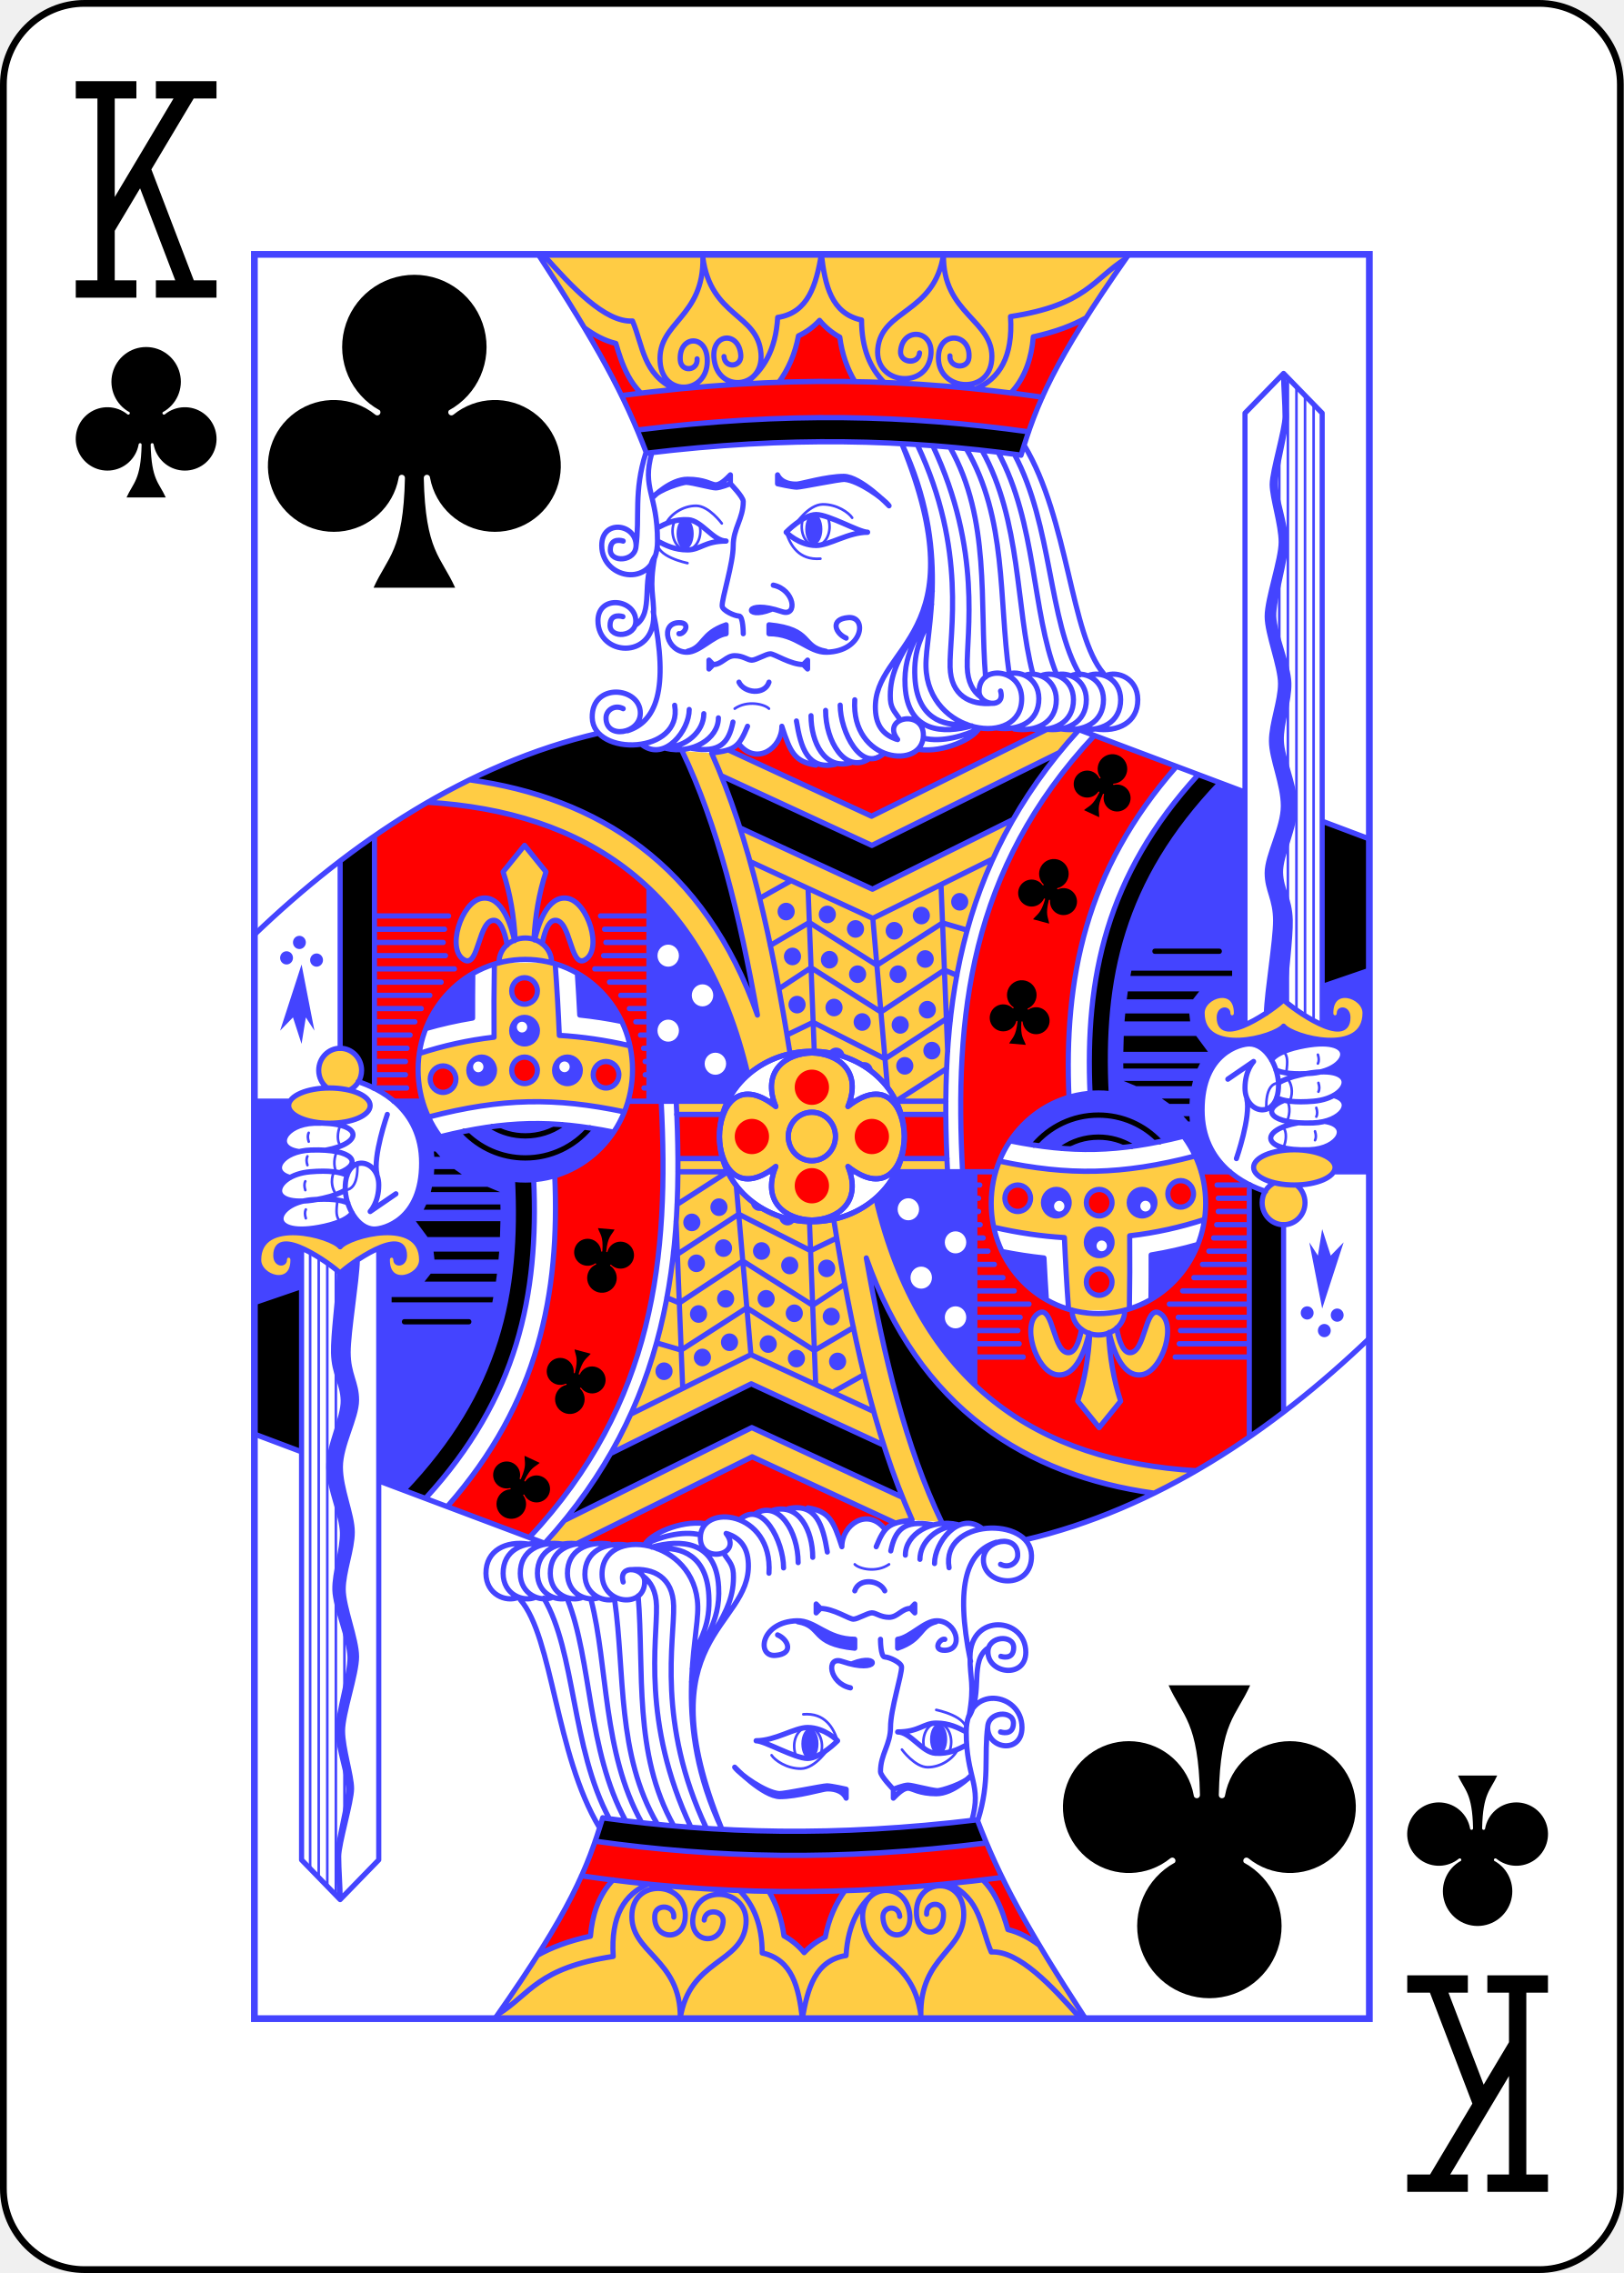
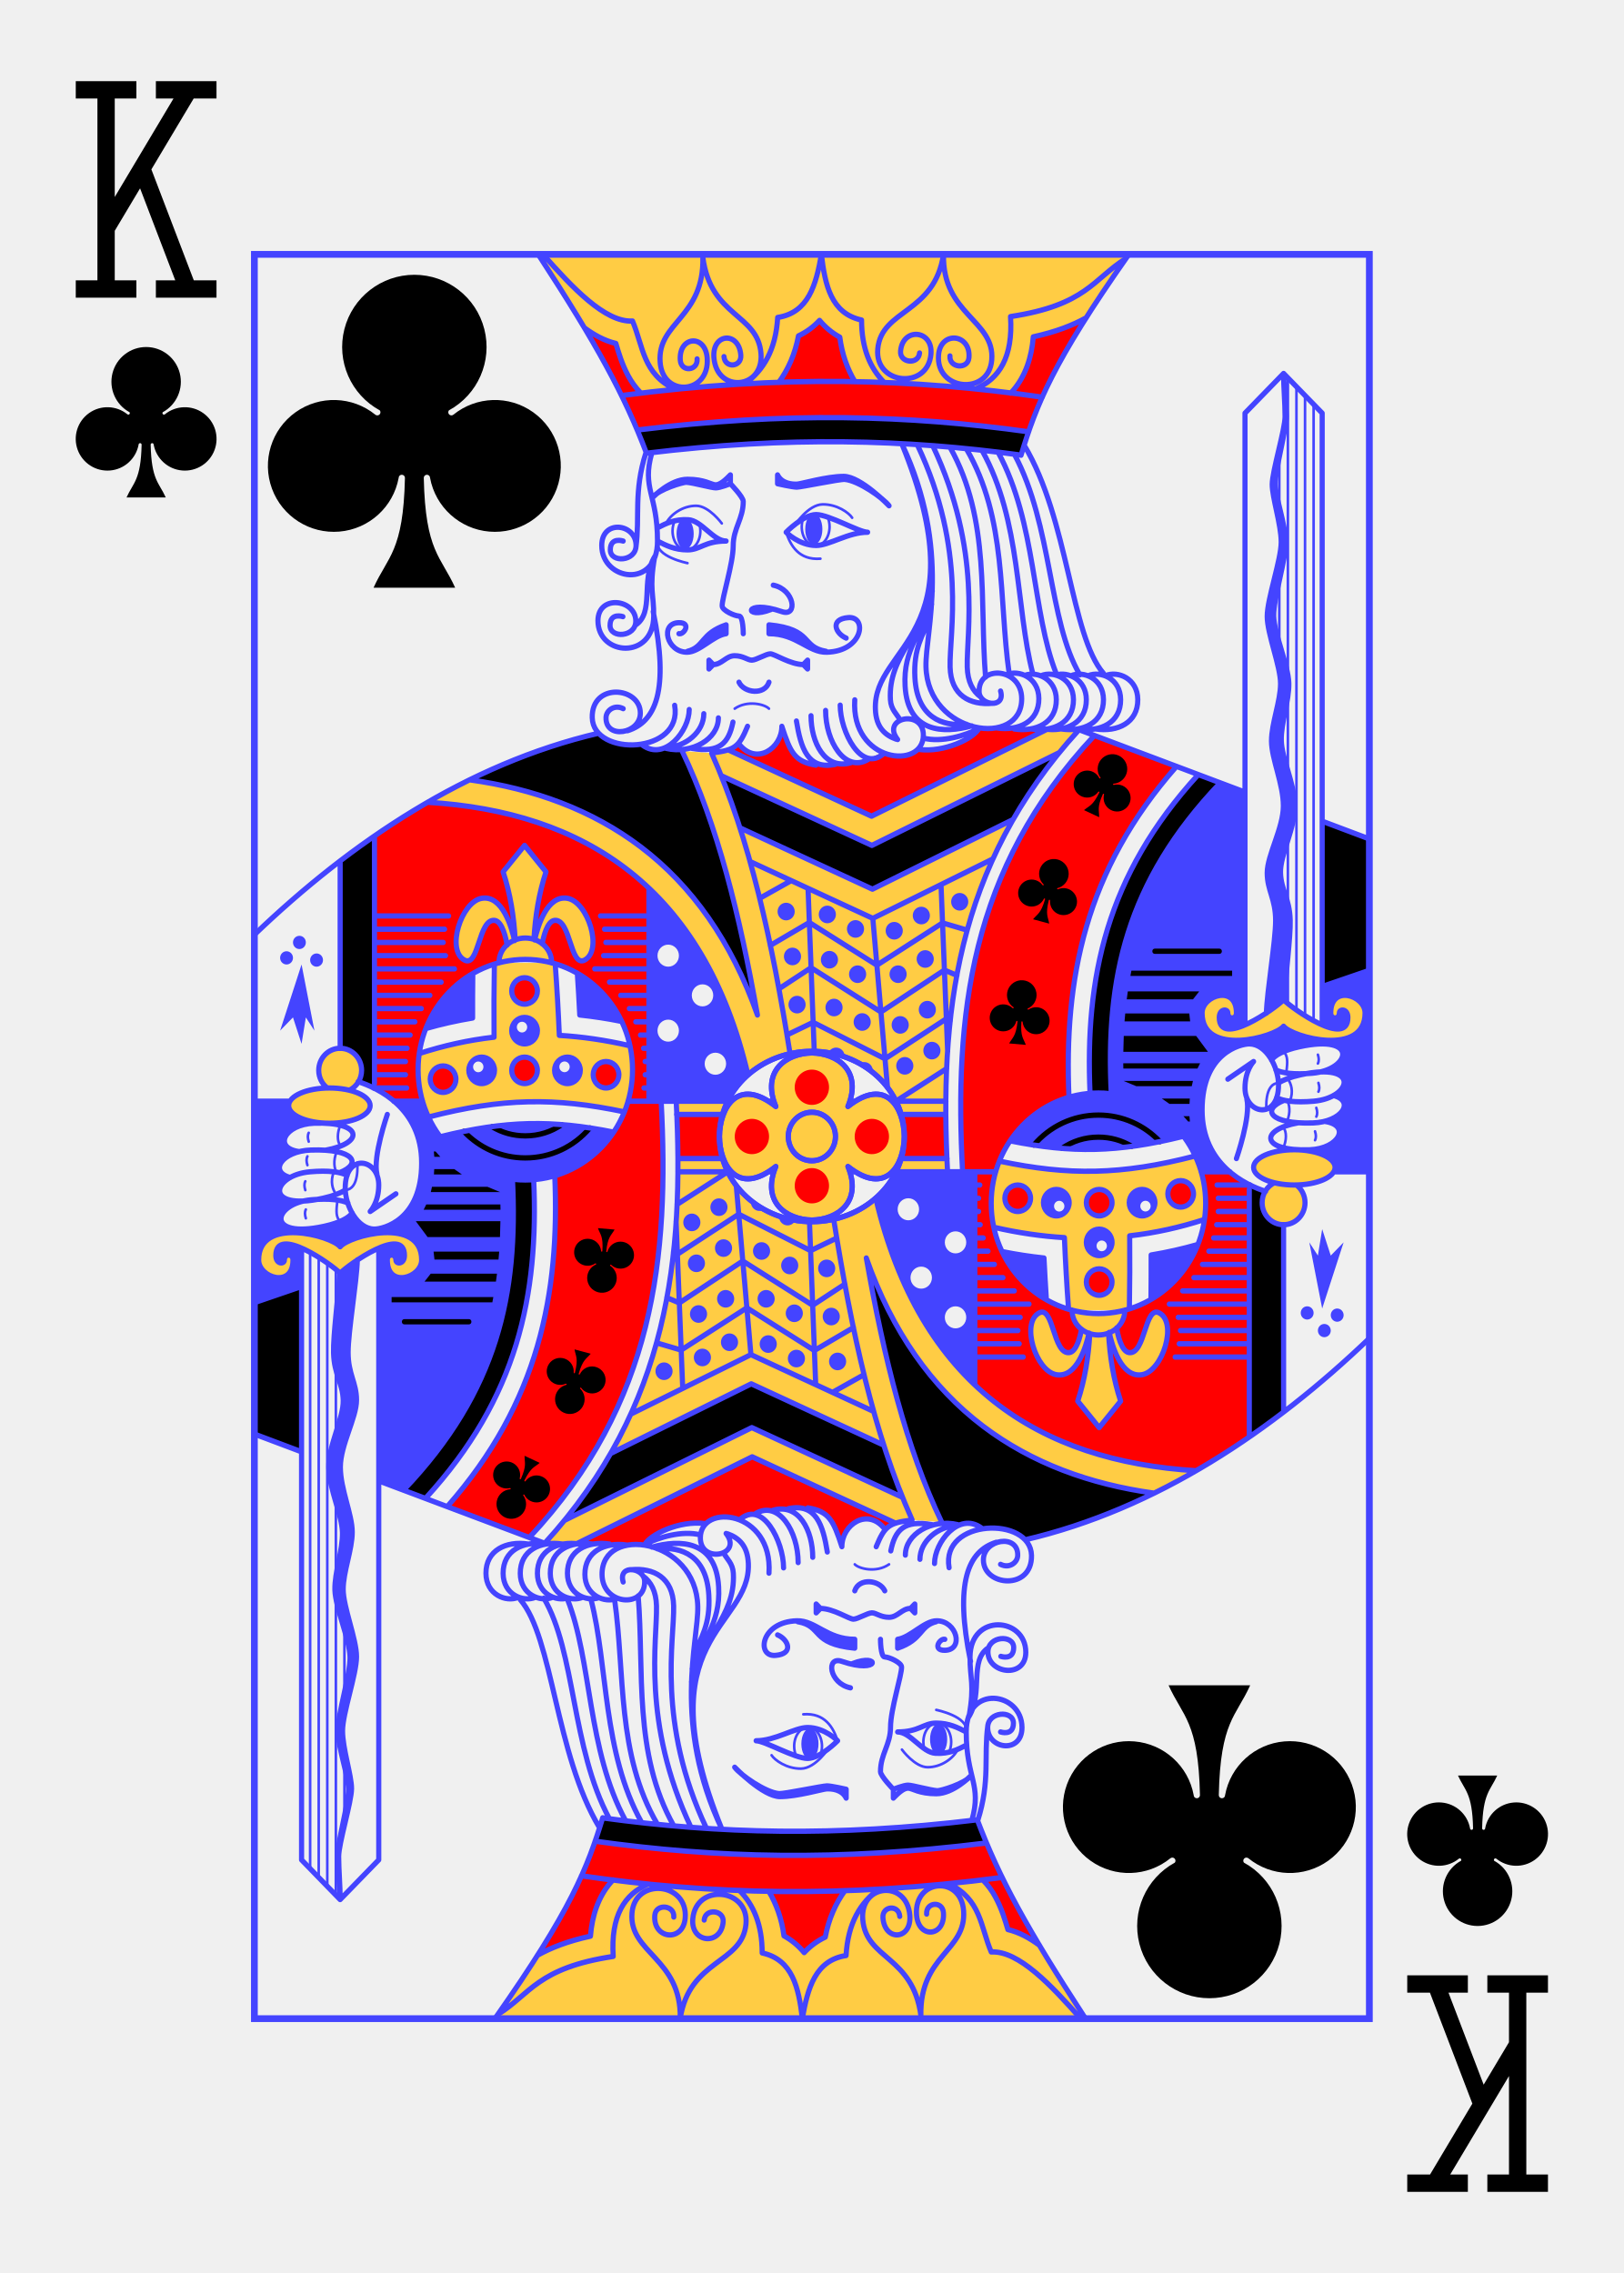
<svg xmlns="http://www.w3.org/2000/svg" xmlns:xlink="http://www.w3.org/1999/xlink" width="2.5in" height="3.5in" viewBox="-120 -168 240 336" preserveAspectRatio="none" class="card" face="KC">
  <defs>
    <rect id="CKX" width="164.8" height="260.8" x="-82.4" y="-130.4" />
  </defs>
  <symbol id="CK" viewBox="-500 -500 1000 1000" preserveAspectRatio="xMinYMid">
    <path d="M-285 -460L-85 -460M-185 -460L-185 460M-285 460L-85 460M85 -460L285 -460M185 -440L-170 155M85 460L285 460M185 440L-10 -70" stroke="black" stroke-width="80" stroke-linecap="square" stroke-miterlimit="1.5" fill="none" />
  </symbol>
  <symbol id="C" viewBox="-600 -600 1200 1200" preserveAspectRatio="xMinYMid">
    <path d="M30 150C35 385 85 400 130 500L-130 500C-85 400 -35 385 -30 150A10 10 0 0 0 -50 150A210 210 0 1 1 -124 -51A10 10 0 0 0 -110 -65A230 230 0 1 1 110 -65A10 10 0 0 0 124 -51A210 210 0 1 1 50 150A10 10 0 0 0 30 150Z" fill="black" />
  </symbol>
  <symbol id="CK1" preserveAspectRatio="none" viewBox="0 0 1300 2000">
    <path fill="#FC4" d="M315.885,799.273c-12.562,0 -24.692,1.853 -36.105,5.371 -0.482,27.81 -0.564,55.373 -0.33,82.758 -30.264,3.329 -59.226,9.711 -87.205,18.668 -0.918,6.037 -1.359,12.068 -1.359,18.203 0,19.372 4.407,37.715 12.396,53.82 85.715,-21.842 147.417,-22.492 227.926,-6.012 6.301,-14.68 9.678,-30.85 9.678,-47.809 0,-9.419 -1.041,-18.594 -3.1,-27.301 -28.568,-6.289 -55.929,-10.094 -82.244,-11.602 -1.17,-27.087 -2.756,-54.122 -4.695,-81.094 -11.011,-3.262 -22.783,-5.004 -34.961,-5.004zM315,865a15,15 0 0 1 15,15 15,15 0 0 1 -15,15 15,15 0 0 1 -15,-15 15,15 0 0 1 15,-15zm-50,45a15,15 0 0 1 15,15 15,15 0 0 1 -15,15 15,15 0 0 1 -15,-15 15,15 0 0 1 15,-15zm100,0a15,15 0 0 1 15,15 15,15 0 0 1 -15,15 15,15 0 0 1 -15,-15 15,15 0 0 1 15,-15zM285.242,803.2a30.653,27.5 0 0 1 -0.01,-0.7 30.653,27.5 0 0 1 30.653,-27.5 30.653,27.5 0 0 1 30.653,27.5v0a30.653,27.5 0 0 1 -0.011,0.741M303.336,777.964C300.167,763.716 289.4,725.933 265,730c-23.937,3.989 -41.639,59.017 -20,70 16.945,8.601 16.09,-46.873 35,-45 9.353,0.926 13.581,21.494 14.691,28.027M325.938,776.554C327.446,750.406 331.614,724.785 340,700l-25,-30 -25,30c8.449,24.971 12.617,50.791 14.095,77.143M335.565,781.59C336.989,773.911 341.253,755.866 350,755c18.91,-1.873 18.055,53.601 35,45 21.639,-10.983 3.937,-66.011 -20,-70 -24.002,-4 -34.812,32.494 -38.175,47.247M692.055,965.938C709.004,925.848 680.221,905.826 650,905.238c-30.221,0.587 -59.004,20.61 -42.055,60.699 -45,-34.547 -65.377,2.234 -65.636,34.062 0.259,31.828 20.636,68.61 65.636,34.062 -16.95,40.089 11.834,60.112 42.055,60.699 30.221,-0.587 59.004,-20.61 42.055,-60.699 45,34.547 65.377,-2.234 65.636,-34.062 -0.259,-31.828 -20.636,-68.61 -65.636,-34.062zM625.332,910.537c-1.29,-7.872 -2.6,-15.699 -3.928,-23.484 1.33,7.788 2.648,15.604 3.941,23.479zm124.392,49.792 56.495,-0.442c0.754,-109.529 18.217,-216.805 78.238,-318.928L720.643,719.635 566.141,650.158c-9.748,-29.54 -20.637,-57.824 -32.992,-84.678l-34.475,-2.598c41.321,84.043 67.265,185.872 87.854,299.418C556.316,778.594 509.835,715.502 450.533,671.752 393.438,629.63 325.649,605.785 251.816,595.359c-16.482,7.737 -33.214,16.435 -49.742,25.709 182.001,10.664 321.309,95.862 372.763,308.34C635,890 711.038,893.671 749.724,960.329ZM609.779,823.213c0.128,0.657 0.259,1.311 0.387,1.969 -0.128,-0.658 -0.259,-1.312 -0.387,-1.969zm3.334,17.41c0.19,1.013 0.377,2.032 0.566,3.047 -0.189,-1.015 -0.377,-2.034 -0.566,-3.047zm2.693,14.621c0.351,1.93 0.701,3.861 1.049,5.797 -0.347,-1.937 -0.698,-3.866 -1.049,-5.797zm1.723,9.6c1.228,6.89 2.437,13.817 3.629,20.779 -1.191,-6.965 -2.402,-13.887 -3.629,-20.779zM1214.918,1054.939A25,25 0 0 1 1225,1075v0a25,25 0 0 1 -25,25 25,25 0 0 1 -25,-25 25,25 0 0 1 14.281,-22.585M1260,1035a47.5,20 0 0 1 -47.5,20 47.5,20 0 0 1 -47.5,-20 47.5,20 0 0 1 47.5,-20 47.5,20 0 0 1 47.5,20zM1105,860c0,-20 40,-32.707 40,0 0,7.453 -10,7.533 -10,0 0,-5 -9.929,-5.124 -10,5 -0.247,34.999 65,-10 75,-20 10,10 75.247,54.999 75,20 -0.071,-10.124 -10,-10 -10,-5 0,7.533 -10,7.453 -10,0 0,-32.707 40,-20 40,0 0,50 -85,27.6 -95,15 -10,12.6 -95,35 -95,-15zM961.508,538.871 924.371,538.304 719.572,636.91 552.731,561.53C548.522,563.039 542.702,564.015 535,565l9.177,25.88L720,670 938.71,564.549c7.323,-8.75 14.87,-17.238 22.798,-25.678zM314.675,-24.081c55.011,81.034 88.648,134.919 113.401,184.046 187.307,-23.752 340.515,-19.215 490.885,1.272 18.165,-39.343 46.776,-87.051 102.705,-164.126M806.262,960l-58.252,3e-5 6.218,15h51.22zm-254.299,7e-5 -59.368,-2e-5L492.499,975h52.346z" />
  </symbol>
  <symbol id="CK2" preserveAspectRatio="none" viewBox="0 0 1300 2000">
    <path fill="red" d="M330,835a15,15 0 0 1 -15,15 15,15 0 0 1 -15,-15 15,15 0 0 1 15,-15 15,15 0 0 1 15,15zM330,925a15,15 0 0 1 -15,15 15,15 0 0 1 -15,-15 15,15 0 0 1 15,-15 15,15 0 0 1 15,15zM235,935a15,15 0 0 1 -15,15 15,15 0 0 1 -15,-15 15,15 0 0 1 15,-15 15,15 0 0 1 15,15zM425,930a15,15 0 0 1 -15,15 15,15 0 0 1 -15,-15 15,15 0 0 1 15,-15 15,15 0 0 1 15,15zM139.82,945.306c7.62,3.718 15.839,8.658 23.19,14.922l33.176,-0.048c-3.453,-11.245 -5.302,-23.36 -5.302,-35.905 10e-6,-58.338 39.964,-107.342 94.008,-121.128l0.349,0.054c-0.007,-0.233 -0.01,-0.466 -0.01,-0.7 0,-7.817 3.635,-14.872 9.465,-19.676C293.581,776.494 289.353,755.926 280,755c-18.91,-1.873 -18.055,53.601 -35,45 -21.639,-10.983 -3.937,-66.011 20,-70 24.4,-4.067 35.167,33.716 38.336,47.964l0.759,-0.82C302.617,750.791 298.449,724.971 290,700l25,-30 25,30c-8.386,24.785 -12.554,50.406 -14.062,76.554l0.887,0.693C330.188,762.494 340.998,726 365,730c23.937,3.989 41.639,59.017 20,70 -16.945,8.601 -16.09,-46.873 -35,-45 -8.747,0.866 -13.011,18.911 -14.708,26.302 6.749,4.751 11.246,12.504 11.246,21.198 0,0 -0.004,0.494 0.335,0.738 54.217,13.902 94.012,62.822 94.012,121.037 0,12.296 -1.775,24.177 -5.178,35.564l24.588,0.162 -0.034,-241.332c-67.099,-62.058 -155.93,-91.59 -258.1,-97.65 -21.19,11.91 -42.063,24.819 -62.295,38.421L140,940ZM600.074,1000a20,20 0 0 1 -20,20 20,20 0 0 1 -20,-20 20,20 0 0 1 20,-20 20,20 0 0 1 20,20zM670,944.171a20,20 0 0 1 -20,20 20,20 0 0 1 -20,-20 20,20 0 0 1 20,-20 20,20 0 0 1 20,20zM492.279,974.457c0.903,16.641 1.104,34.162 1.149,50.803l53.451,-0.341c-3.026,-7.745 -4.501,-16.506 -4.569,-24.919 0.07,-8.615 1.614,-17.593 4.745,-25.429M949.495,955.597c-40.89,11.85 -72.976,43.679 -85.452,84.269l-38.424,0.127c-9.314,-175.274 7.103,-342.09 153.56,-494.674l95.939,35.134C968.125,698.475 943.889,822.19 949.495,955.597ZM869.189,535.838l55.182,2.466 -204.799,98.606 -167.212,-75.257c4.803,-1.49 8.364,-3.585 12.055,-6.76C585,580 615,560 615,535c10,30 15,40 39.615,43.97 28.317,-1.168 56.271,-2.887 77.742,-14.417 16.018,6.956 33.704,5.118 42.247,-4.035 29.608,4.696 64.647,-11.968 69.861,-23.703 8.364,1.277 17.089,1.043 24.724,-0.977zM385.068,83.802c10.924,7.535 23.026,14.089 36.414,17.193 3.267,10.612 6.91,23.055 14.428,36.765 3.727,6.796 8.659,13.439 14.083,19.651 56.069,-6.631 109.767,-10.662 161.315,-12.313 10.983,-14.435 19.109,-32.141 23.045,-52.675 9.534,-4.369 17.877,-10.464 24.628,-17.581 6.334,7.509 14.316,14.094 23.585,19.026 2.55,19.152 8.806,36.11 17.092,50.458 62.52,0.996 122.871,5.51 182.229,12.897 1.037,-1.05 2.172,-2.283 3.279,-3.56 13.508,-15.578 21.043,-36.194 22.979,-60.173 26.421,-5.609 46.231,-13.179 61.298,-20.946C932.027,129.866 915.355,165.636 902.969,200.448 762.459,182.124 619.895,178.132 445.947,198.207 430.242,162.076 411.849,127.382 385.068,83.802Z" />
  </symbol>
  <symbol id="CK3" preserveAspectRatio="none" viewBox="0 0 1300 2000">
    <path fill="#44F" d="M1200 135C1199.963 150.315 1201.717 168.768 1201.717 183.768C1201.717 198.768 1186.717 245.82 1186.717 260.82C1186.717 275.82 1197.201 306.232 1197.201 326.232C1197.201 346.232 1180.895 390.336 1180.895 410.336C1180.895 430.336 1196.453 466.643 1196.453 486.643C1196.453 506.643 1185.895 531.643 1185.895 551.643C1185.895 571.643 1199.736 600.264 1199.736 625.264C1199.736 650.264 1180.895 681.158 1180.895 701.158C1180.895 721.158 1190.707 730.336 1190.707 755.336C1190.707 778.593 1180.532 836.2 1179.959 860.199L1200.408 845.623C1202.316 817.811 1208.24 774.169 1207.709 754.729C1207.027 729.738 1196.969 720.83 1196.424 700.838C1195.878 680.845 1213.872 649.448 1213.189 624.457C1212.507 599.466 1197.888 571.233 1197.342 551.24C1196.796 531.248 1206.669 505.969 1206.123 485.977C1205.577 465.984 1189.034 430.118 1188.488 410.125C1187.943 390.132 1203.04 345.598 1202.494 325.605C1201.948 305.613 1190.638 275.5 1190.228 260.506C1189.819 245.511 1203.53 198.067 1203.121 183.072C1202.712 168.078 1200.447 149.679 1200 135zM652.26 294.029A10 17.5 0 0 0 642.26 311.529A10 17.5 0 0 0 652.26 329.029A10 17.5 0 0 0 662.26 311.529A10 17.5 0 0 0 652.26 294.029zM502.215 299.203A10 17.5 0 0 0 492.215 316.703A10 17.5 0 0 0 502.215 334.203A10 17.5 0 0 0 512.215 316.703A10 17.5 0 0 0 502.215 299.203zM550 420C520 430 525 445 505 450L504.465 450.986C519.068 450.964 535 432.099 550 430L550 420zM600 420L600 430C632.317 430 645.721 451.485 667.297 450.986L666.506 450C636.948 445 652.098 425 600 420zM1126 599.061C1015.815 711.505 992.442 822.225 998.879 951.623C1048.65 957.362 1089.64 992.637 1103.625 1039.775L1137.059 1039.93C1119.776 1025.488 1105 1003.421 1105 970C1105 905 1150 895 1160 895C1170.714 895 1179.736 902.646 1185.881 913.133C1189.438 907.935 1200.299 902.142 1218.371 898.27C1285.078 883.975 1278.994 920.775 1238.9 927.318C1275.874 923.812 1277.755 942.641 1258.422 953.398C1279.743 958.961 1271.8 976.953 1247.693 982.826C1278.933 986.922 1264.82 1013.867 1230.631 1015.809C1247.984 1019.576 1260 1026.697 1260 1035C1260 1036.834 1259.414 1038.61 1258.373 1040.148L1300 1040.029L1300 662.668L1245 642.504L1244.897 873.416C1260.947 880.242 1275.115 881.344 1275 865C1274.929 854.876 1265 855 1265 860C1265 867.533 1255 867.453 1255 860C1255 827.293 1295 840 1295 860C1295 910 1210 887.6 1200 875C1195.794 880.299 1178.32 887.326 1159.484 889.977C1159.215 890.014 1158.946 890.052 1158.676 890.088C1157.543 890.239 1156.406 890.38 1155.268 890.498C1130.54 893.06 1105 887.407 1105 860C1105 840 1145 827.293 1145 860C1145 867.453 1135 867.533 1135 860C1135 855 1125.071 854.876 1125 865C1124.886 881.128 1138.68 880.268 1154.783 873.551L1155 609.209L1126 599.061zM1238.9 927.318C1236.931 927.505 1234.889 927.738 1232.719 928.057C1234.859 927.891 1236.921 927.641 1238.9 927.318zM460.174 718.588L459.896 960L550.65 960.072L575.322 929.25C552.679 836.103 513.073 767.382 460.174 718.588zM822.381 723.916A10 10 0 0 0 812.381 733.916A10 10 0 0 0 822.381 743.916A10 10 0 0 0 832.381 733.916A10 10 0 0 0 822.381 723.916zM620 735A10 10 0 0 0 610 745A10 10 0 0 0 620 755A10 10 0 0 0 630 745A10 10 0 0 0 620 735zM668.029 738.283A10 10 0 0 0 658.029 748.283A10 10 0 0 0 668.029 758.283A10 10 0 0 0 678.029 748.283A10 10 0 0 0 668.029 738.283zM777.635 739.516A10 10 0 0 0 767.635 749.516A10 10 0 0 0 777.635 759.516A10 10 0 0 0 787.635 749.516A10 10 0 0 0 777.635 739.516zM700.871 754.705A10 10 0 0 0 690.871 764.705A10 10 0 0 0 700.871 774.705A10 10 0 0 0 710.871 764.705A10 10 0 0 0 700.871 754.705zM746.025 756.758A10 10 0 0 0 736.025 766.758A10 10 0 0 0 746.025 776.758A10 10 0 0 0 756.025 766.758A10 10 0 0 0 746.025 756.758zM52.5 772.5A7.5 7.5 0 0 0 45 780A7.5 7.5 0 0 0 52.5 787.5A7.5 7.5 0 0 0 60 780A7.5 7.5 0 0 0 52.5 772.5zM482.5 782.5C489.404 782.5 495 788.096 495 795C495 801.904 489.404 807.5 482.5 807.5C475.596 807.5 470 801.904 470 795C470 788.096 475.596 782.5 482.5 782.5zM627.389 785.902A10 10 0 0 0 617.389 795.902A10 10 0 0 0 627.389 805.902A10 10 0 0 0 637.389 795.902A10 10 0 0 0 627.389 785.902zM782.15 788.777A10 10 0 0 0 772.15 798.777A10 10 0 0 0 782.15 808.777A10 10 0 0 0 792.15 798.777A10 10 0 0 0 782.15 788.777zM670.492 789.598A10 10 0 0 0 660.492 799.598A10 10 0 0 0 670.492 809.598A10 10 0 0 0 680.492 799.598A10 10 0 0 0 670.492 789.598zM37.5 790A7.5 7.5 0 0 0 30 797.5A7.5 7.5 0 0 0 37.5 805A7.5 7.5 0 0 0 45 797.5A7.5 7.5 0 0 0 37.5 790zM72.5 792.5A7.5 7.5 0 0 0 65 800A7.5 7.5 0 0 0 72.5 807.5A7.5 7.5 0 0 0 80 800A7.5 7.5 0 0 0 72.5 792.5zM55 805L30 880L45 865L55 895L60 865L70 880L55 805zM703.334 806.018A10 10 0 0 0 693.334 816.018A10 10 0 0 0 703.334 826.018A10 10 0 0 0 713.334 816.018A10 10 0 0 0 703.334 806.018zM750.541 806.018A10 10 0 0 0 740.541 816.018A10 10 0 0 0 750.541 826.018A10 10 0 0 0 760.541 816.018A10 10 0 0 0 750.541 806.018zM376.646 815.021C377.643 830.719 378.557 846.476 379.371 862.24C395.318 863.875 411.581 866.286 428.104 869.275C416.796 846.245 398.831 827.397 376.646 815.021zM254.529 815.438C230.127 829.151 210.895 850.788 200.07 877.217C217.64 872.651 235.797 868.648 254.414 865.678C254.378 849.004 254.428 832.278 254.529 815.438zM522.5 827.5C529.404 827.5 535 833.096 535 840C535 846.904 529.404 852.5 522.5 852.5C515.596 852.5 510 846.904 510 840C510 833.096 515.596 827.5 522.5 827.5zM632.727 840.5A10 10 0 0 0 622.727 850.5A10 10 0 0 0 632.727 860.5A10 10 0 0 0 642.727 850.5A10 10 0 0 0 632.727 840.5zM675.83 843.785A10 10 0 0 0 665.83 853.785A10 10 0 0 0 675.83 863.785A10 10 0 0 0 685.83 853.785A10 10 0 0 0 675.83 843.785zM784.613 846.248A10 10 0 0 0 774.613 856.248A10 10 0 0 0 784.613 866.248A10 10 0 0 0 794.613 856.248A10 10 0 0 0 784.613 846.248zM708.67 860.205A10 10 0 0 0 698.67 870.205A10 10 0 0 0 708.67 880.205A10 10 0 0 0 718.67 870.205A10 10 0 0 0 708.67 860.205zM753.006 863.49A10 10 0 0 0 743.006 873.49A10 10 0 0 0 753.006 883.49A10 10 0 0 0 763.006 873.49A10 10 0 0 0 753.006 863.49zM315 865A15 15 0 0 0 300 880A15 15 0 0 0 315 895A15 15 0 0 0 330 880A15 15 0 0 0 315 865zM482.5 867.5C489.404 867.5 495 873.096 495 880C495 886.904 489.404 892.5 482.5 892.5C475.596 892.5 470 886.904 470 880C470 873.096 475.596 867.5 482.5 867.5zM312.041 869.941A6.026 6.074 0 0 1 318.068 876.016A6.026 6.074 0 0 1 312.041 882.09A6.026 6.074 0 0 1 306.016 876.016A6.026 6.074 0 0 1 312.041 869.941zM789.951 892.635A10 10 0 0 0 779.951 902.635A10 10 0 0 0 789.951 912.635A10 10 0 0 0 799.951 902.635A10 10 0 0 0 789.951 892.635zM678.293 899.203A10 10 0 0 0 669.188 905.07L688.271 909.854A10 10 0 0 0 688.293 909.203A10 10 0 0 0 678.293 899.203zM537.5 905C544.404 905 550 910.596 550 917.5C550 924.404 544.404 930 537.5 930C530.596 930 525 924.404 525 917.5C525 910.596 530.596 905 537.5 905zM758.342 909.877A10 10 0 0 0 748.342 919.877A10 10 0 0 0 758.342 929.877A10 10 0 0 0 768.342 919.877A10 10 0 0 0 758.342 909.877zM265 910A15 15 0 0 0 250 925A15 15 0 0 0 265 940A15 15 0 0 0 280 925A15 15 0 0 0 265 910zM365 910A15 15 0 0 0 350 925A15 15 0 0 0 365 940A15 15 0 0 0 380 925A15 15 0 0 0 365 910zM361.607 914.941A6.026 6.074 0 0 1 367.633 921.016A6.026 6.074 0 0 1 361.607 927.09A6.026 6.074 0 0 1 355.58 921.016A6.026 6.074 0 0 1 361.607 914.941zM261.025 915A6.026 6.074 0 0 1 267.053 921.074A6.026 6.074 0 0 1 261.025 927.148A6.026 6.074 0 0 1 255 921.074A6.026 6.074 0 0 1 261.025 915zM711.133 915.623A10 10 0 0 0 705.51 917.355L720.975 927.398A10 10 0 0 0 721.133 925.623A10 10 0 0 0 711.133 915.623zM325.588 985.371C291.707 985.617 257.52 990.424 216.973 1000.275C239.571 1030.114 275.49 1049.273 315.885 1049.273C358.635 1049.273 396.373 1027.814 418.719 995.039C385.14 988.487 355.483 985.154 325.588 985.371z" />
  </symbol>
  <symbol id="CK4" preserveAspectRatio="none" viewBox="0 0 1300 2000">
    <path fill="black" d="M672.932,185.051c-70.695,-0.111 -145.242,4.245 -226.6,14.096l10.719,26.285c165.82,-19.487 302.234,-15.744 436.891,2.145l8.82,-26.432C828.225,191.039 753.053,185.177 672.932,185.051ZM401.371,542.795c-51.871,11.766 -101.648,29.669 -149.643,52.605 73.92,10.384 141.71,34.23 198.805,76.352 59.302,43.75 105.782,106.842 135.994,190.549C565.939,748.755 539.995,646.926 498.674,562.883L425,555ZM938.568,564.764 720,670 544.178,590.879l21.852,59.182 154.613,69.574 163.99,-78.959zm161.953,24.988C992.685,704.048 968.491,820.681 974.32,951.086l24.766,0.594C992.443,822.223 1015.815,711.504 1126.139,599.146ZM1245,642.299v187.727l55,-18.357V662.613ZM139.914,659.406c-13.638,9.143 -39.99,28.348 -39.99,28.348L100,900c13.807,0 25,11.193 25,25 0,4.939 -1.431,9.543 -4.184,13.057 5.064,1.281 12.006,3.796 19.5,7.492L140,940ZM1050,787c-4.057,-0.057 -4.057,6.057 0,6h75c4.057,0.057 4.057,-6.057 0,-6zm-27.457,25 -1.141,6H1140v-6zm-4.174,23.5 -1.242,9h77.267l7.236,-9zm-2.996,25 -0.814,9h76.51l-1.035,-9zm-1.726,25.5 -0.492,18h98.631l-13.719,-18zm-0.602,31 0.133,6h86.402l3.066,-6zm0.447,20 14.803,6h64.621l1.395,-6zm44.559,20 8.865,6h23.383l0.357,-6zm25.17,20 5.519,6h2.035l-0.543,-6zm-725.148,6.648a3,3 0 0 0 -1.604,0.529c-11.457,7.663 -25.357,12.096 -40.584,12.096 -13.727,0 -26.375,-3.605 -37.129,-9.928a3,3 0 1 0 -3.041,5.172c11.669,6.861 25.391,10.756 40.17,10.756 16.394,0 31.485,-4.793 43.92,-13.109a3,3 0 0 0 -1.732,-5.516zm33.119,3.672a3,3 0 0 0 -2.297,1.055c-17.731,20.208 -43.762,32.898 -73.01,32.898 -27.389,0 -51.952,-11.127 -69.527,-29.137a3,3 0 1 0 -4.295,4.189c18.666,19.127 44.806,30.947 73.822,30.947 30.986,0 58.688,-13.479 77.52,-34.941a3,3 0 0 0 -2.213,-5.012z" />
  </symbol>
  <symbol id="CK5" preserveAspectRatio="none" viewBox="0 0 1300 2000">
    <path stroke="#44F" stroke-linecap="round" stroke-linejoin="round" stroke-width="6" fill="none" d="M522.899,3.48c9.297,67.907 63.934,63.432 67.753,108.843 3.441,40.921 -51.645,45.49 -54.872,4.551 -2.181,-27.669 29.204,-29.893 31.355,-2.601 1.075,13.646 -18.522,15.272 -19.597,1.625M522.899,3.48C524.357,72.037 469.728,76.624 473.07,122.076c3.011,40.956 58.098,36.388 54.872,-4.551 -2.181,-27.669 -33.506,-24.692 -31.355,2.601 1.075,13.646 20.673,12.021 19.597,-1.625M803.52,0.008c-1.617,68.432 60.021,74.375 56.2,119.751 -3.446,40.92 -65.701,35.012 -62.012,-5.886 2.493,-27.641 37.895,-23.902 35.436,3.364 -1.229,13.633 -23.377,11.53 -22.147,-2.102M803.499,0.01C792.848,67.581 731.196,61.822 726.837,107.146c-3.931,40.874 58.324,46.784 62.012,5.886 2.493,-27.641 -32.977,-30.629 -35.436,-3.364 -1.229,13.633 20.918,15.735 22.147,2.102M881.76,157.364c1.162,-1.191 2.297,-2.424 3.404,-3.7 13.508,-15.578 21.043,-36.194 22.979,-60.173C934.565,87.882 954.374,80.312 970,71.807M840.764,152.609C868.581,141.054 884.669,116.444 881.616,70.528 970.038,57.493 977.856,28.05 1016.116,4.804M384.638,83.186c11.354,8.151 23.456,14.705 36.844,17.809 3.267,10.612 6.91,23.055 14.428,36.765 3.727,6.796 8.659,13.439 14.821,19.612M490.657,153.044C452.771,135.41 453.483,104.497 440.895,75.58 408.942,77.337 370.459,37.367 336.36,-0.2M611.364,145.179c10.925,-14.516 19.051,-32.222 22.987,-52.756 9.534,-4.369 17.877,-10.464 24.628,-17.581 6.334,7.509 14.316,14.094 23.585,19.026 2.55,19.152 8.806,36.11 17.69,50.523M661.111,-4.759348e-7C654.888,34.596 646.015,66.138 610.121,71.521 608.01,108.173 593.554,131.478 571.811,146.878M734.47,145.372C718.002,129.079 707.963,106.586 707.944,74.453 672.417,66.93 665.355,34.91 661.111,-4.759348e-7c0,0 0,0 0,0M1019.418,0.214C930.312,123.368 911.818,170.701 893.877,227.738M331.331,0.603C399.557,102.391 431.379,159.184 457.191,225.525M446.332,199.147c173.564,-21.015 316.127,-17.023 456.431,1.998M457.051,225.432c165.82,-19.487 302.234,-15.745 436.89,2.144M428.129,160.035c187.255,-23.821 340.462,-19.284 490.611,1.877M-0.065,771.262C113.128,665.907 248.106,577.56 401.371,542.796M1155,609.634 959.395,538.071M1300,662.683l-55,-20.122M924.371,538.304 719.572,636.91 552.273,561.626M544.177,590.88 720,670 938.568,564.763M566.03,650.06l154.613,69.575 163.991,-78.958M577.896,688.297l143.174,64.427 140.143,-67.476M647.054,757.407l78.748,48.387 76.561,-47.889M649.065,808.666l81.47,50.197 74.01,-47.519M651.494,870.604l83.774,41.328 71.531,-45.383M800.589,714.438l7.728,189.336M625.965,709.928l-36.854,20.102M647.055,757.407l-45.62,26.06M649.065,808.666l-37.577,23.997M651.494,870.604 620.961,884.876M802.363,757.904l28.806,8.172M806.798,866.548l4.647,2.216M804.545,811.344l14.644,6.01M605.783,960 599.283,960M700.717,960l-6.5,-10e-6M460,960 460,718.461M440.885,924.274a125,125 0 0 1 -125,125 125,125 0 0 1 -125,-125 125,125 0 0 1 125,-125 125,125 0 0 1 125,125v0M961.508,538.871C815.969,693.799 799.004,865.22 808.188,1039.996M825.704,1039.985C816.305,864.718 832.722,697.903 979.428,545.419M949.775,955.531C943.889,822.19 968.125,698.475 1075.097,580.488M999.086,951.68C992.442,822.224 1015.816,711.505 1126.139,599.147M974.32,951.086C968.491,820.681 992.685,704.047 1100.521,589.751M677.5,1000A27.5,27.5 0 0 1 650,1027.5 27.5,27.5 0 0 1 622.5,1000 27.5,27.5 0 0 1 650,972.5 27.5,27.5 0 0 1 677.5,1000v0M692.055,965.938C709.004,925.848 680.221,905.826 650,905.238c-30.221,0.587 -59.004,20.61 -42.055,60.699 -45,-34.547 -65.377,2.234 -65.636,34.062 0.259,31.828 20.636,68.61 65.636,34.062 -16.95,40.089 11.834,60.112 42.055,60.699 30.221,-0.587 59.004,-20.61 42.055,-60.699 45,34.547 65.377,-2.234 65.636,-34.062 -0.259,-31.828 -20.636,-68.61 -65.636,-34.062v0M498.674,562.882c41.321,84.043 67.265,185.872 87.853,299.418C556.316,778.594 509.835,715.502 450.533,671.752 393.438,629.63 325.648,605.784 251.28,595.714M196.201,960H162.654M140,659.363V940M100,687.779V900M1214.918,1054.939A25,25 0 0 1 1225,1075v0a25,25 0 0 1 -25,25 25,25 0 0 1 -25,-25 25,25 0 0 1 14.281,-22.585M1179.074,1062.185C1156.123,1055.045 1105,1032.163 1105,970c0,-65 45,-75 55,-75 20,0 34.105,26.642 34.105,46.642 0,40 -39.105,33.772 -39.105,3.358 0,-20 10,-30 10,-30l-30,20M1260,1035a47.5,20 0 0 1 -47.5,20 47.5,20 0 0 1 -47.5,-20 47.5,20 0 0 1 47.5,-20 47.5,20 0 0 1 47.5,20v0M1193.849,939.442C1199.452,935.884 1208.185,932.532 1220,930v0c70,-15 59.845,26.263 15,30 -21.683,1.807 -36.039,-0.242 -43.223,-4.09M1258.165,953.489c25.294,6.414 10.023,30.033 -24.041,31.153 -50.432,1.659 -60.461,-15.413 -33.333,-25.699M1247.535,982.835c31.398,4.087 17.286,31.032 -17.147,32.231 -56.677,1.973 -59.351,-22.549 -13.184,-30.637M1185.958,913.445c3.48,-5.511 14.34,-11.303 32.413,-15.176v0c70,-15 59.845,26.263 15,30 -20.954,1.746 -35.065,-0.109 -42.474,-3.708M1157.097,957.322C1162.097,977.322 1145,1025 1145,1025M1155,873.428V180l45,-45 45,45v693.428M1105,860c0,-20 40,-32.707 40,0 0,7.453 -10,7.533 -10,0 0,-5 -9.929,-5.124 -10,5 -0.247,34.999 65,-10 75,-20 10,10 75.247,54.999 75,20 -0.071,-10.124 -10,-10 -10,-5 0,7.533 -10,7.453 -10,0 0,-32.707 40,-20 40,0 0,50 -85,27.6 -95,15 -10,12.6 -95,35 -95,-15v0M1200.408,845.624c1.908,-27.812 7.833,-71.455 7.302,-90.895 -0.682,-24.991 -10.74,-33.899 -11.286,-53.891 -0.546,-19.993 17.447,-51.39 16.765,-76.381 -0.682,-24.991 -15.3,-53.223 -15.846,-73.216 -0.546,-19.993 9.326,-45.271 8.781,-65.264 -0.546,-19.993 -17.089,-55.86 -17.634,-75.853 -0.546,-19.993 14.55,-64.526 14.005,-84.519 -0.546,-19.993 -11.856,-50.106 -12.265,-65.1 -0.409,-14.994 13.301,-62.439 12.892,-77.433C1202.711,168.078 1200.447,149.679 1200,135c-0.037,15.315 1.716,33.768 1.716,48.768 0,15 -15,62.053 -15,77.053 0,15 10.484,45.411 10.484,65.411 0,20 -16.305,64.105 -16.305,84.105 0,20 15.558,56.305 15.558,76.305 0,20 -10.558,45 -10.558,65 0,20 13.842,48.621 13.842,73.621 0,25 -18.842,55.895 -18.842,75.895 0,20 9.811,29.179 9.811,54.179 0,23.257 -10.174,80.862 -10.747,104.862M203.405,977.834c85.591,-21.582 147.294,-22.233 227.62,-5.818M279.805,804.715c-0.507,27.74 -0.591,55.303 -0.357,82.688 -30.264,3.329 -59.225,9.709 -87.14,18.529M350.728,804.292c2.057,26.958 3.642,53.992 4.812,81.079 26.316,1.508 53.676,5.313 82.16,11.718M217.225,1000.164c76.071,-18.433 129.859,-19.104 201.299,-5.165M254.644,815.468c-0.216,16.81 -0.265,33.535 -0.23,50.209 -18.617,2.97 -36.774,6.973 -54.477,11.922M428.173,869.543c-16.592,-3.257 -32.855,-5.668 -48.802,-7.302 -0.814,-15.765 -1.727,-31.52 -2.813,-47.256M330,880a15,15 0 0 1 -15,15 15,15 0 0 1 -15,-15 15,15 0 0 1 15,-15 15,15 0 0 1 15,15v0M330,835a15,15 0 0 1 -15,15 15,15 0 0 1 -15,-15 15,15 0 0 1 15,-15 15,15 0 0 1 15,15v0M330,925a15,15 0 0 1 -15,15 15,15 0 0 1 -15,-15 15,15 0 0 1 15,-15 15,15 0 0 1 15,15v0M280,925a15,15 0 0 1 -15,15 15,15 0 0 1 -15,-15 15,15 0 0 1 15,-15 15,15 0 0 1 15,15v0M235,935a15,15 0 0 1 -15,15 15,15 0 0 1 -15,-15 15,15 0 0 1 15,-15 15,15 0 0 1 15,15v0M380,925a15,15 0 0 1 -15,15 15,15 0 0 1 -15,-15 15,15 0 0 1 15,-15 15,15 0 0 1 15,15v0M425,930a15,15 0 0 1 -15,15 15,15 0 0 1 -15,-15 15,15 0 0 1 15,-15 15,15 0 0 1 15,15v0M285.242,803.2a30.653,27.5 0 0 1 -0.01,-0.7 30.653,27.5 0 0 1 30.653,-27.5 30.653,27.5 0 0 1 30.653,27.5v0a30.653,27.5 0 0 1 -0.011,0.741M303.336,777.964C300.167,763.716 289.4,725.933 265,730c-23.937,3.989 -41.639,59.017 -20,70 16.945,8.601 16.09,-46.873 35,-45 9.353,0.926 13.581,21.494 14.691,28.027M304.095,777.143c4.4e-4,0.008 8.8e-4,0.016 10e-4,0.024M325.938,776.554C327.446,750.406 331.614,724.785 340,700l-25,-30 -25,30c8.449,24.971 12.617,50.791 14.095,77.143M325.937,776.57c3e-4,-0.005 6.1e-4,-0.011 9.1e-4,-0.016M335.565,781.59C336.989,773.911 341.253,755.866 350,755c18.91,-1.873 18.055,53.601 35,45 21.639,-10.983 3.937,-66.011 -20,-70 -24.002,-4 -34.812,32.494 -38.175,47.247M177.596,945l-38.541,10e-6M176.176,930 140,930M176.207,915 140,915M178.039,900 140,900M181.582,885l-41.582,10e-6M187.125,870 140,870M194.607,855l-54.607,-2e-5M204.609,840 140,840M217.781,825l-77.781,2e-5M233.264,810l-93.264,-3e-5M222.865,795 140,795M220.217,780l-80.217,2e-5M221.762,765 140,765M226.447,750H140M460,945h-5.826M460,930h-4.406M460,915h-4.436M460,900h-6.271M460,885h-9.812M460,870H444.662M460,855H437.189M460,840h-32.812M460,825l-46.006,10e-6M460,810l-63.174,-10e-6M460,795H407.115M460,780H409.783M460,765H408.238M460,750H403.553M1300,1040h-41.57M1245,830l55,-18.333M865.539,536.833c25.59,3.759 49.271,-7.043 49.106,-33.284 -0.151,-23.912 -23.268,-33.143 -37.899,-27.026M885.893,538.011c25.59,3.759 49.271,-7.043 49.106,-33.284 -0.146,-23.15 -21.819,-32.541 -36.477,-27.564M905.893,538.011c25.59,3.759 49.271,-7.043 49.106,-33.284 -0.151,-23.912 -23.268,-33.143 -37.899,-27.026M920.893,538.011c25.59,3.759 49.271,-7.043 49.106,-33.284 -0.144,-22.841 -21.244,-32.288 -35.886,-27.755M940.893,538.011c25.59,3.759 49.271,-7.043 49.106,-33.284 -0.151,-23.912 -23.268,-33.143 -37.899,-27.026M960.893,538.011c25.59,3.759 49.271,-7.043 49.106,-33.284 -0.151,-23.912 -23.268,-33.143 -37.899,-27.026M980.893,538.011c25.59,3.759 49.271,-7.043 49.106,-33.284 -0.151,-23.912 -23.268,-33.143 -37.899,-27.026M754.939,214.828c58.346,120.263 27.109,213.533 28.095,252.466C785,545 895,560 894.644,503.549 894.424,468.549 845,465 845,495c-0.589,16.604 31.333,20.568 25,0M772.98,215.893c58.234,119.781 37.199,213.163 38.182,251.981 0.82,32.388 23.432,43.343 49.503,41.019M791.001,216.953c57.746,119.272 39.18,212.217 40.16,250.92 0.414,16.365 6.392,27.258 15.569,33.731M811.034,218.617c47.441,81.937 34.363,176.107 41.472,260.645M830.075,220.354C877.756,299.707 867.694,390.717 880.005,475M848.35,222.124c45.916,80.088 39.247,178.279 59.153,252.778M867.13,224.324c44.889,80.253 39.318,181.402 67.873,251.109M886.073,226.539c44.622,81.12 39.369,189.049 76.428,250.118M897.635,216.501C949.209,300.14 951.802,432.027 990,475M774.524,561.152C804.212,565.214 839.251,548.55 845,537.053M755,215C846.368,433.509 720.994,442.801 724.062,515.888 724.908,536.029 735,545 748.285,549.575M779.956,548.381c21.553,5.252 48.56,-2.6 66.067,-11.301M790.445,381.673c-9.302,47.959 -51.778,73.173 -48.878,123.24 0.654,11.282 7.62,16.121 11.394,23.114M789.697,396.481c-10.502,31.11 -33.464,50.383 -31.002,92.875 3.099,53.494 45.332,53.94 77.633,45.163M788.25,411.562c-8.795,19.553 -20.033,35.141 -18.103,68.44 2.595,44.789 31.606,55.442 59.938,52.572M700,505c-4.579,71.226 80,80 80,40 0,-30 -50,-20 -30,5M683,511c0,30 24.833,77.835 51.129,54.581M666,517c0,35 22.575,70.896 49.356,55.678M649,523c0,30 16,62 46.421,53.226M632,529c5,30 13,56 45.453,49.033M615,535c10,30 15,40 39.615,43.97M575,535c-10,23.797 -15.385,26.851 -40,30M558,530.241C553,554.038 542.453,565.526 510,560M541,525.481C541,549.278 510.421,566.959 480,560M507,515.962c0,23.797 -28.117,58.868 -54.413,40.421M490,511.203C500,566.729 395,570 393.916,525.213 392.943,484.997 450,490 450,520c0,23.643 -40.818,30.224 -40,5 0.266,-8.218 10,-15 20,-10M565,555c20,25 50,5 50,-20M524,520.722c0,20.171 -20.534,37.883 -45.319,38.573M463.466,224.87C451.463,265.442 470,272.05 470,325c0,55 -65,45 -65,5 0,-30 40,-25 40,0 0,18.405 -30,20 -30,5 0,-15 15,-10 15,-10M456.513,224.828c-14.602,44.608 -6.856,72.643 -11.642,107.215M429.684,410.692c0,0 -15,-5 -15,10 0,15 30,13.405 30,-5 0,-25 -44.105,-30.411 -44.105,-0.411 0,40 64.421,44.718 65,-5C465.877,384.618 460,380 466.736,342.638 450,370 466.9,406.048 444.105,420.411M465,405c18.917,89.457 2.83,125.099 -30,135M465,275c0,0 20,-20 40,-20 20,0 27.543,6.061 32.537,6.305C543.061,261.576 550,255 555,250v10c0,0 -12.053,4.663 -17.053,4.663 -5,0 -26.044,-5.808 -34.179,-6.305C499.795,258.115 471.543,266.395 465,275M740,285c0,0 -32.906,-33.284 -52.906,-33.284 -20,0 -49.3,8.524 -54.294,8.768C627.276,260.755 615,260 610,250v10c0,0 17.389,3.842 22.389,3.842 5,0 50.166,-9.234 55.936,-8.768C704.21,256.356 733.457,276.395 740,285M555,260c0,0 15,15 15,20 0,20 -11.716,30.411 -11.716,50.411 0,20 -13.284,59.589 -12.874,68.284C545.646,403.689 560,410 565,410c5,0 5,20 5,20M605,375c25,5 28.974,36.325 10,30 -45,-15 -45,10 -12.537,-2.463M530,460v10l5,-5 -5,-5v0M645,460v10l-5,-5 5,-5v0M535,465c10,0 15,-10 25,-10 10,0 15,5 20,5 5,0 16.568,-7.126 21.568,-7.126C606.568,452.874 625,465 640,465M565,485c5.861,12.36 30,15 35,0M470,310c10,-5 20,-10 35.747,-9.179C521.537,301.644 535,325 550,325c-25,0 -30,10 -45,10 -15,0 -25,-5 -35,-10M620,315c0,0 20,-20 35,-20 15,0 50,20 60,20 -22.347,-0.051 -44.764,15 -60,15 -20,0 -35,-15 -35,-15M495,430c5.819,1.439 15,-12.658 0,-12.446 -22.653,0.321 -14.297,33.469 9.464,33.432C519.068,450.963 535,432.099 550,430v-10c-30,10 -25,25 -45,30M690,435c-12.381,-5 -19.673,-21.471 2.428,-23.217C715,410 710,450 667.297,450.986 645.72,451.484 632.317,430 600,430v-10c52.098,5 36.947,25 66.505,30M757.847,1000A107.847,96.548 0 0 1 650,1096.548 107.847,96.548 0 0 1 542.153,1000 107.847,96.548 0 0 1 650,903.452 107.847,96.548 0 0 1 757.847,1000v0M533.149,565.48c44.801,97.376 70.461,213.438 91.431,340.761M721.07,752.725 738.183,944.621M645.539,718.736l7.249,184.842M551.963,960 435.613,960M806.262,960 748.01,960M748.007,959.995l59.21,-37.006M201.986,621.105c182.606,10.658 322.191,96.312 373.563,309.079M754.227,975h51.22M492.499,975h52.346" />
  </symbol>
  <symbol id="CK6" preserveAspectRatio="none" viewBox="0 0 1300 2000">
    <path stroke="#44F" stroke-linecap="round" stroke-linejoin="round" stroke-width="3" fill="none" d="M1205,585.225V501.004M1205,664.064V585.225M1205,736.068V664.064M1205,476.729V140M1235,868.537V170M1225,862.945V160M1215,856.566V150M1205,849.232V796.725M1195,230.035V218.912M1195,285.711V230.035M1195,370.186l10e-5,-27.113M1195,440.066V370.186M1200.558,904.105c3.887,4.861 4.604,9.572 2.486,23.824M1205,935c3.887,4.861 6.708,14.032 2.537,24.384M1203.41,958.186c3.887,4.861 4.655,15.264 0.895,23.768M1199.847,989.828c3.887,4.861 3.629,14.443 0.074,22.537M1240,907.258c1.276,3.844 1.458,7.25 0,10M1240.616,939.218c1.276,3.844 1.458,7.25 0,10M1238.152,967.503c1.276,3.844 1.458,7.25 0,10M1236.642,994.179c1.276,3.844 1.458,7.25 0,10M1193.849,939.442C1177.135,940 1180,970 1180,970M480,305c5,-10 19.189,-20 35,-20 15,0 30,20 30,20M630,307.109c0,0 15.591,-23.505 32.587,-23.701 16.869,-0.194 30.733,9.623 34.403,15.199M620,315c5,15 14.811,31.867 40,30M470,325c-3.264,17.638 35,25 35,25M518.899,305.825c0.711,2.408 1.101,5.027 1.101,7.767 0,11.823 -7.264,21.408 -16.225,21.408 -8.961,0 -16.225,-9.585 -16.225,-21.408 0,-4.157 0.898,-8.038 2.453,-11.323M668.26,297.641c1.512,3.253 2.383,7.08 2.383,11.175 0,11.823 -7.264,21.408 -16.225,21.408 -8.961,0 -16.225,-9.585 -16.225,-21.408 0,-3.679 0.703,-7.142 1.943,-10.166M560,515c15,-10 35,-5 40,0" />
    <use xlink:href="#C" height="90" width="90" transform="translate(893,859)scale(1,0.972)rotate(5)translate(-45,-45)" />
    <use xlink:href="#C" height="90" width="90" transform="translate(927,721)scale(1,0.972)rotate(15)translate(-45,-45)" />
    <use xlink:href="#C" height="90" width="90" transform="translate(992,601)scale(1,0.972)rotate(25)translate(-45,-45)" />
  </symbol>
-   <rect width="239" height="335" x="-119.5" y="-167.5" rx="12" ry="12" fill="white" stroke="black" />
  <use width="164.8" height="260.8" x="-82.4" y="-130.4" xlink:href="#CK1" />
  <use transform="rotate(180)" width="164.8" height="260.8" x="-82.4" y="-130.4" xlink:href="#CK1" />
  <use width="164.8" height="260.8" x="-82.4" y="-130.4" xlink:href="#CK2" />
  <use transform="rotate(180)" width="164.8" height="260.8" x="-82.4" y="-130.4" xlink:href="#CK2" />
  <use width="164.8" height="260.8" x="-82.4" y="-130.4" xlink:href="#CK3" />
  <use transform="rotate(180)" width="164.8" height="260.8" x="-82.4" y="-130.4" xlink:href="#CK3" />
  <use width="164.8" height="260.8" x="-82.4" y="-130.4" xlink:href="#CK4" />
  <use transform="rotate(180)" width="164.8" height="260.8" x="-82.4" y="-130.4" xlink:href="#CK4" />
  <use width="164.8" height="260.8" x="-82.4" y="-130.4" xlink:href="#CK5" />
  <use transform="rotate(180)" width="164.8" height="260.8" x="-82.4" y="-130.4" xlink:href="#CK5" />
  <use width="164.8" height="260.8" x="-82.4" y="-130.4" xlink:href="#CK6" />
  <use transform="rotate(180)" width="164.8" height="260.8" x="-82.4" y="-130.4" xlink:href="#CK6" />
  <use xlink:href="#CK" height="32" width="32" x="-114.4" y="-156" />
  <use xlink:href="#C" height="26.769" width="26.769" x="-111.784" y="-119" />
  <use xlink:href="#C" height="55.68" width="55.68" x="-86.595" y="-132.16" />
  <g transform="rotate(180)">
    <use xlink:href="#CK" height="32" width="32" x="-114.4" y="-156" />
    <use xlink:href="#C" height="26.769" width="26.769" x="-111.784" y="-119" />
    <use xlink:href="#C" height="55.68" width="55.68" x="-86.595" y="-132.16" />
  </g>
  <use xlink:href="#CKX" stroke="#44F" fill="none" />
</svg>
